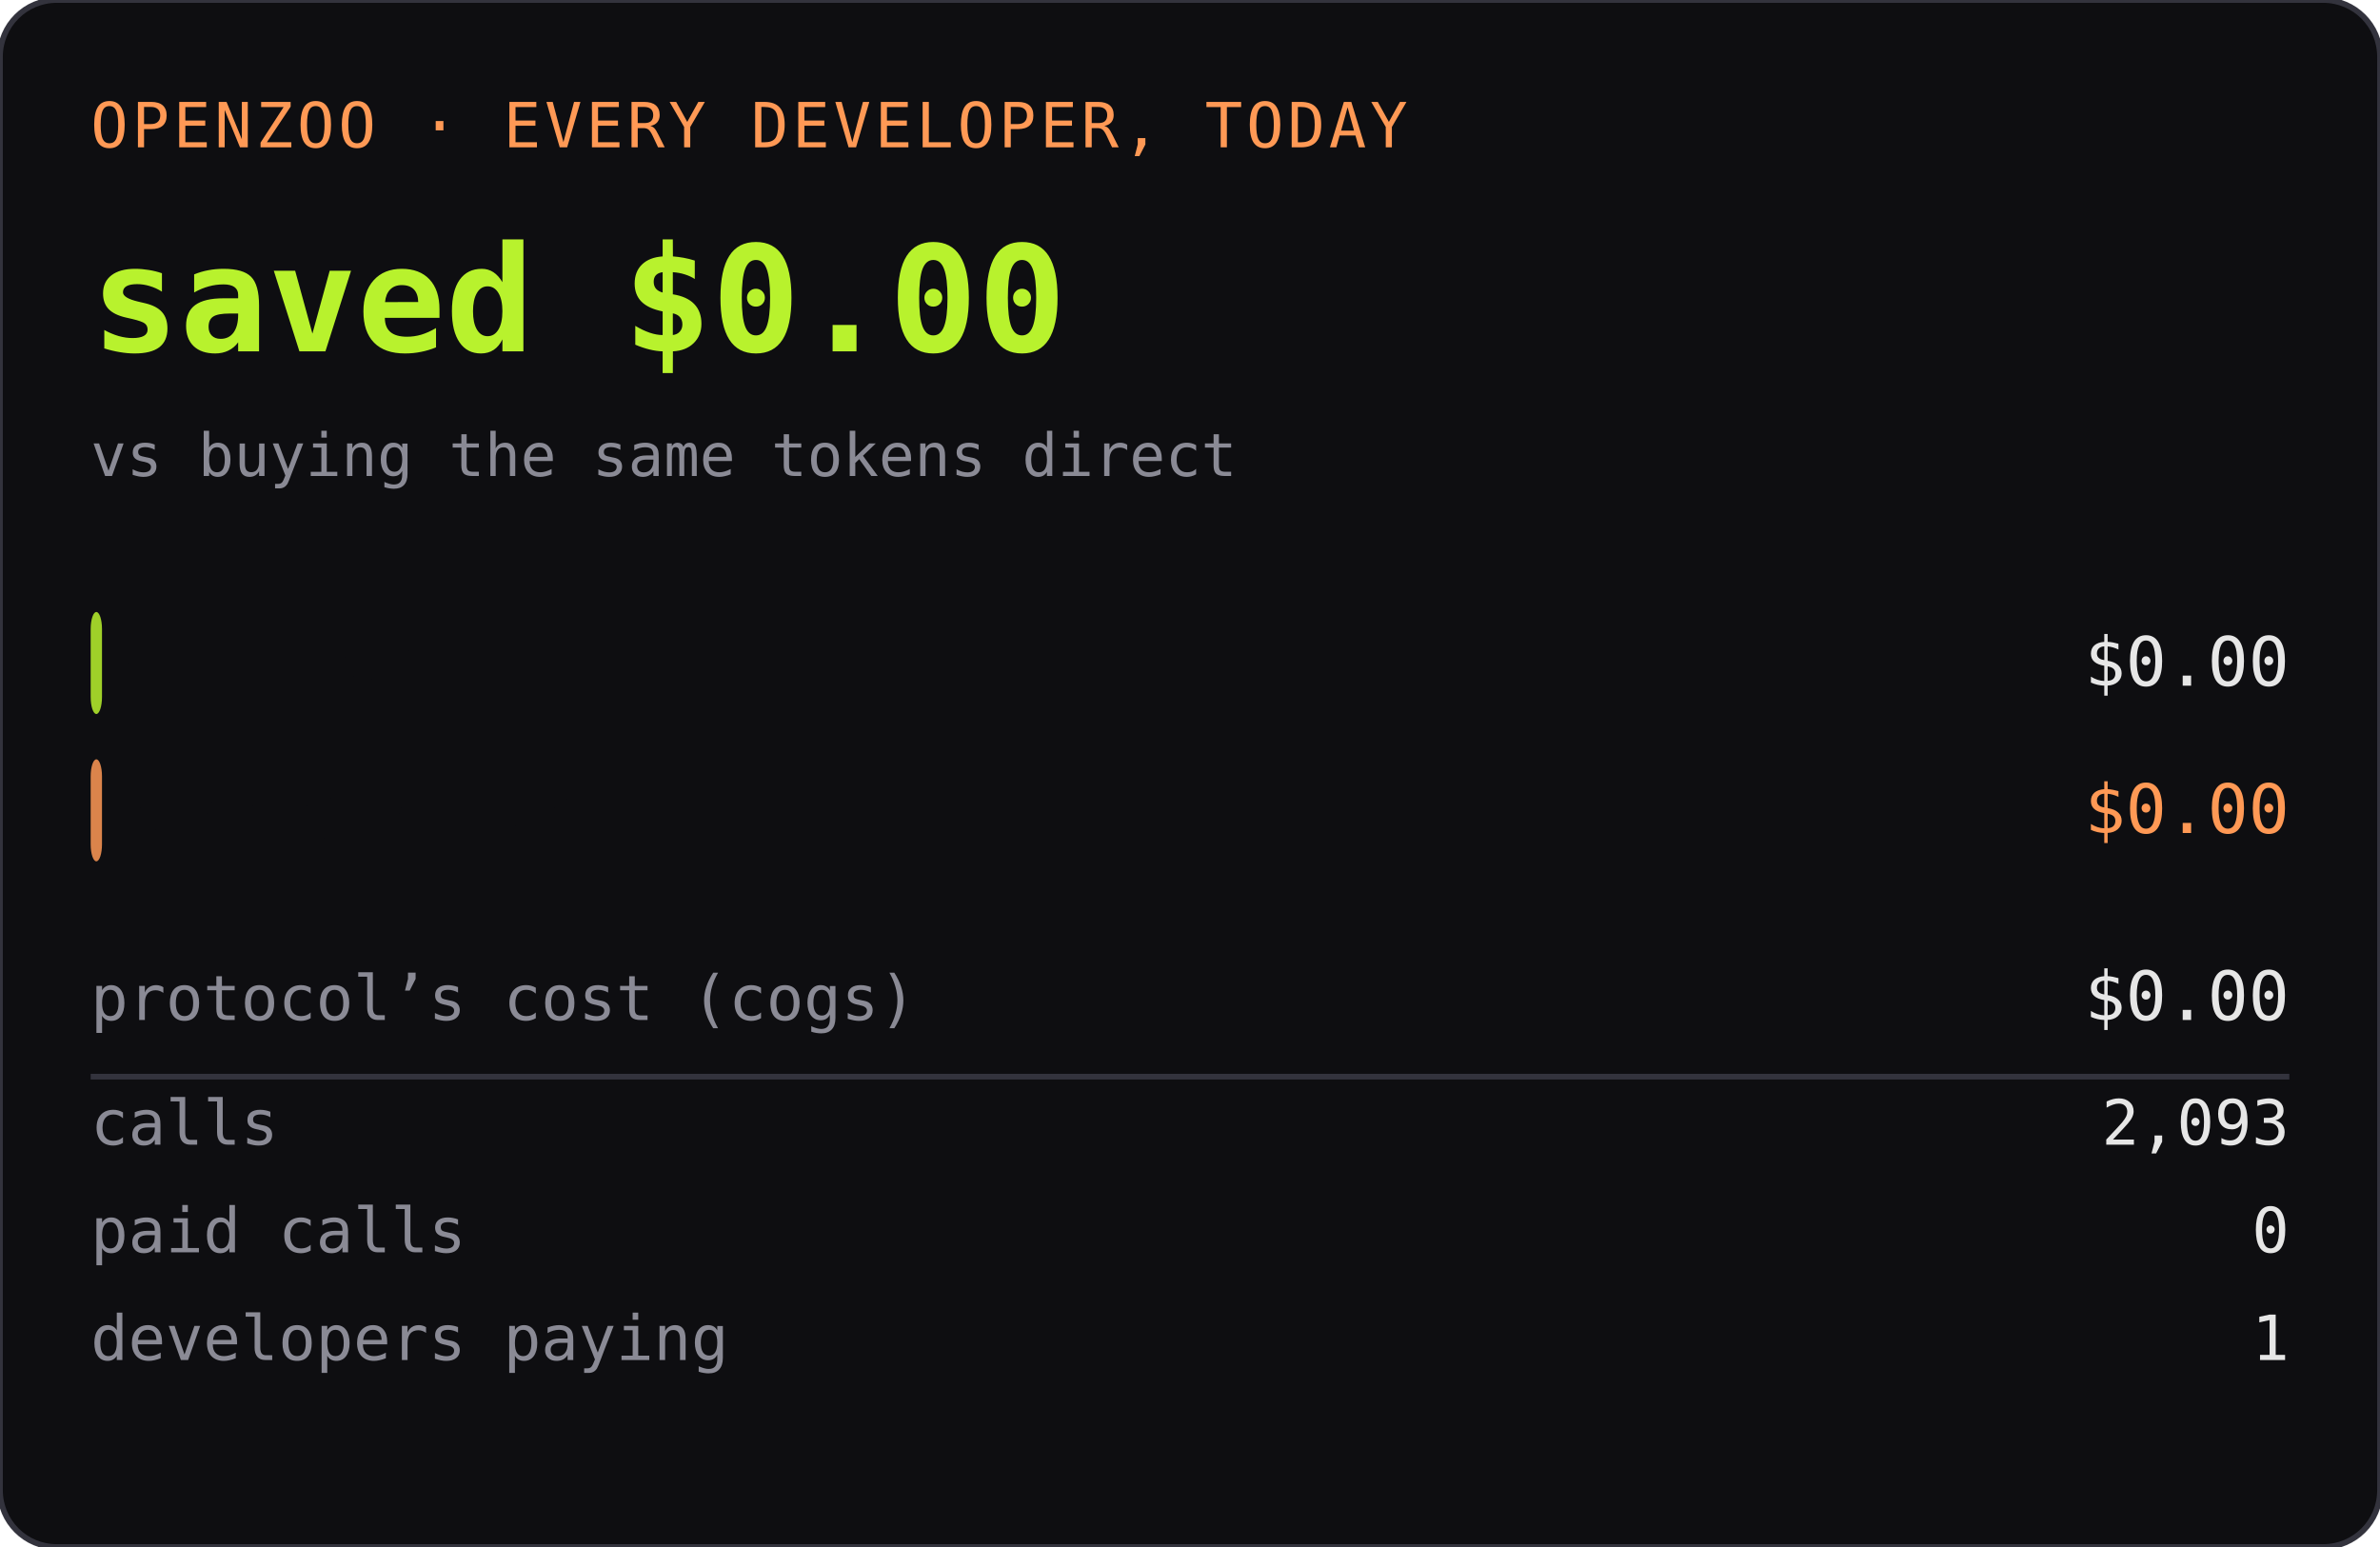
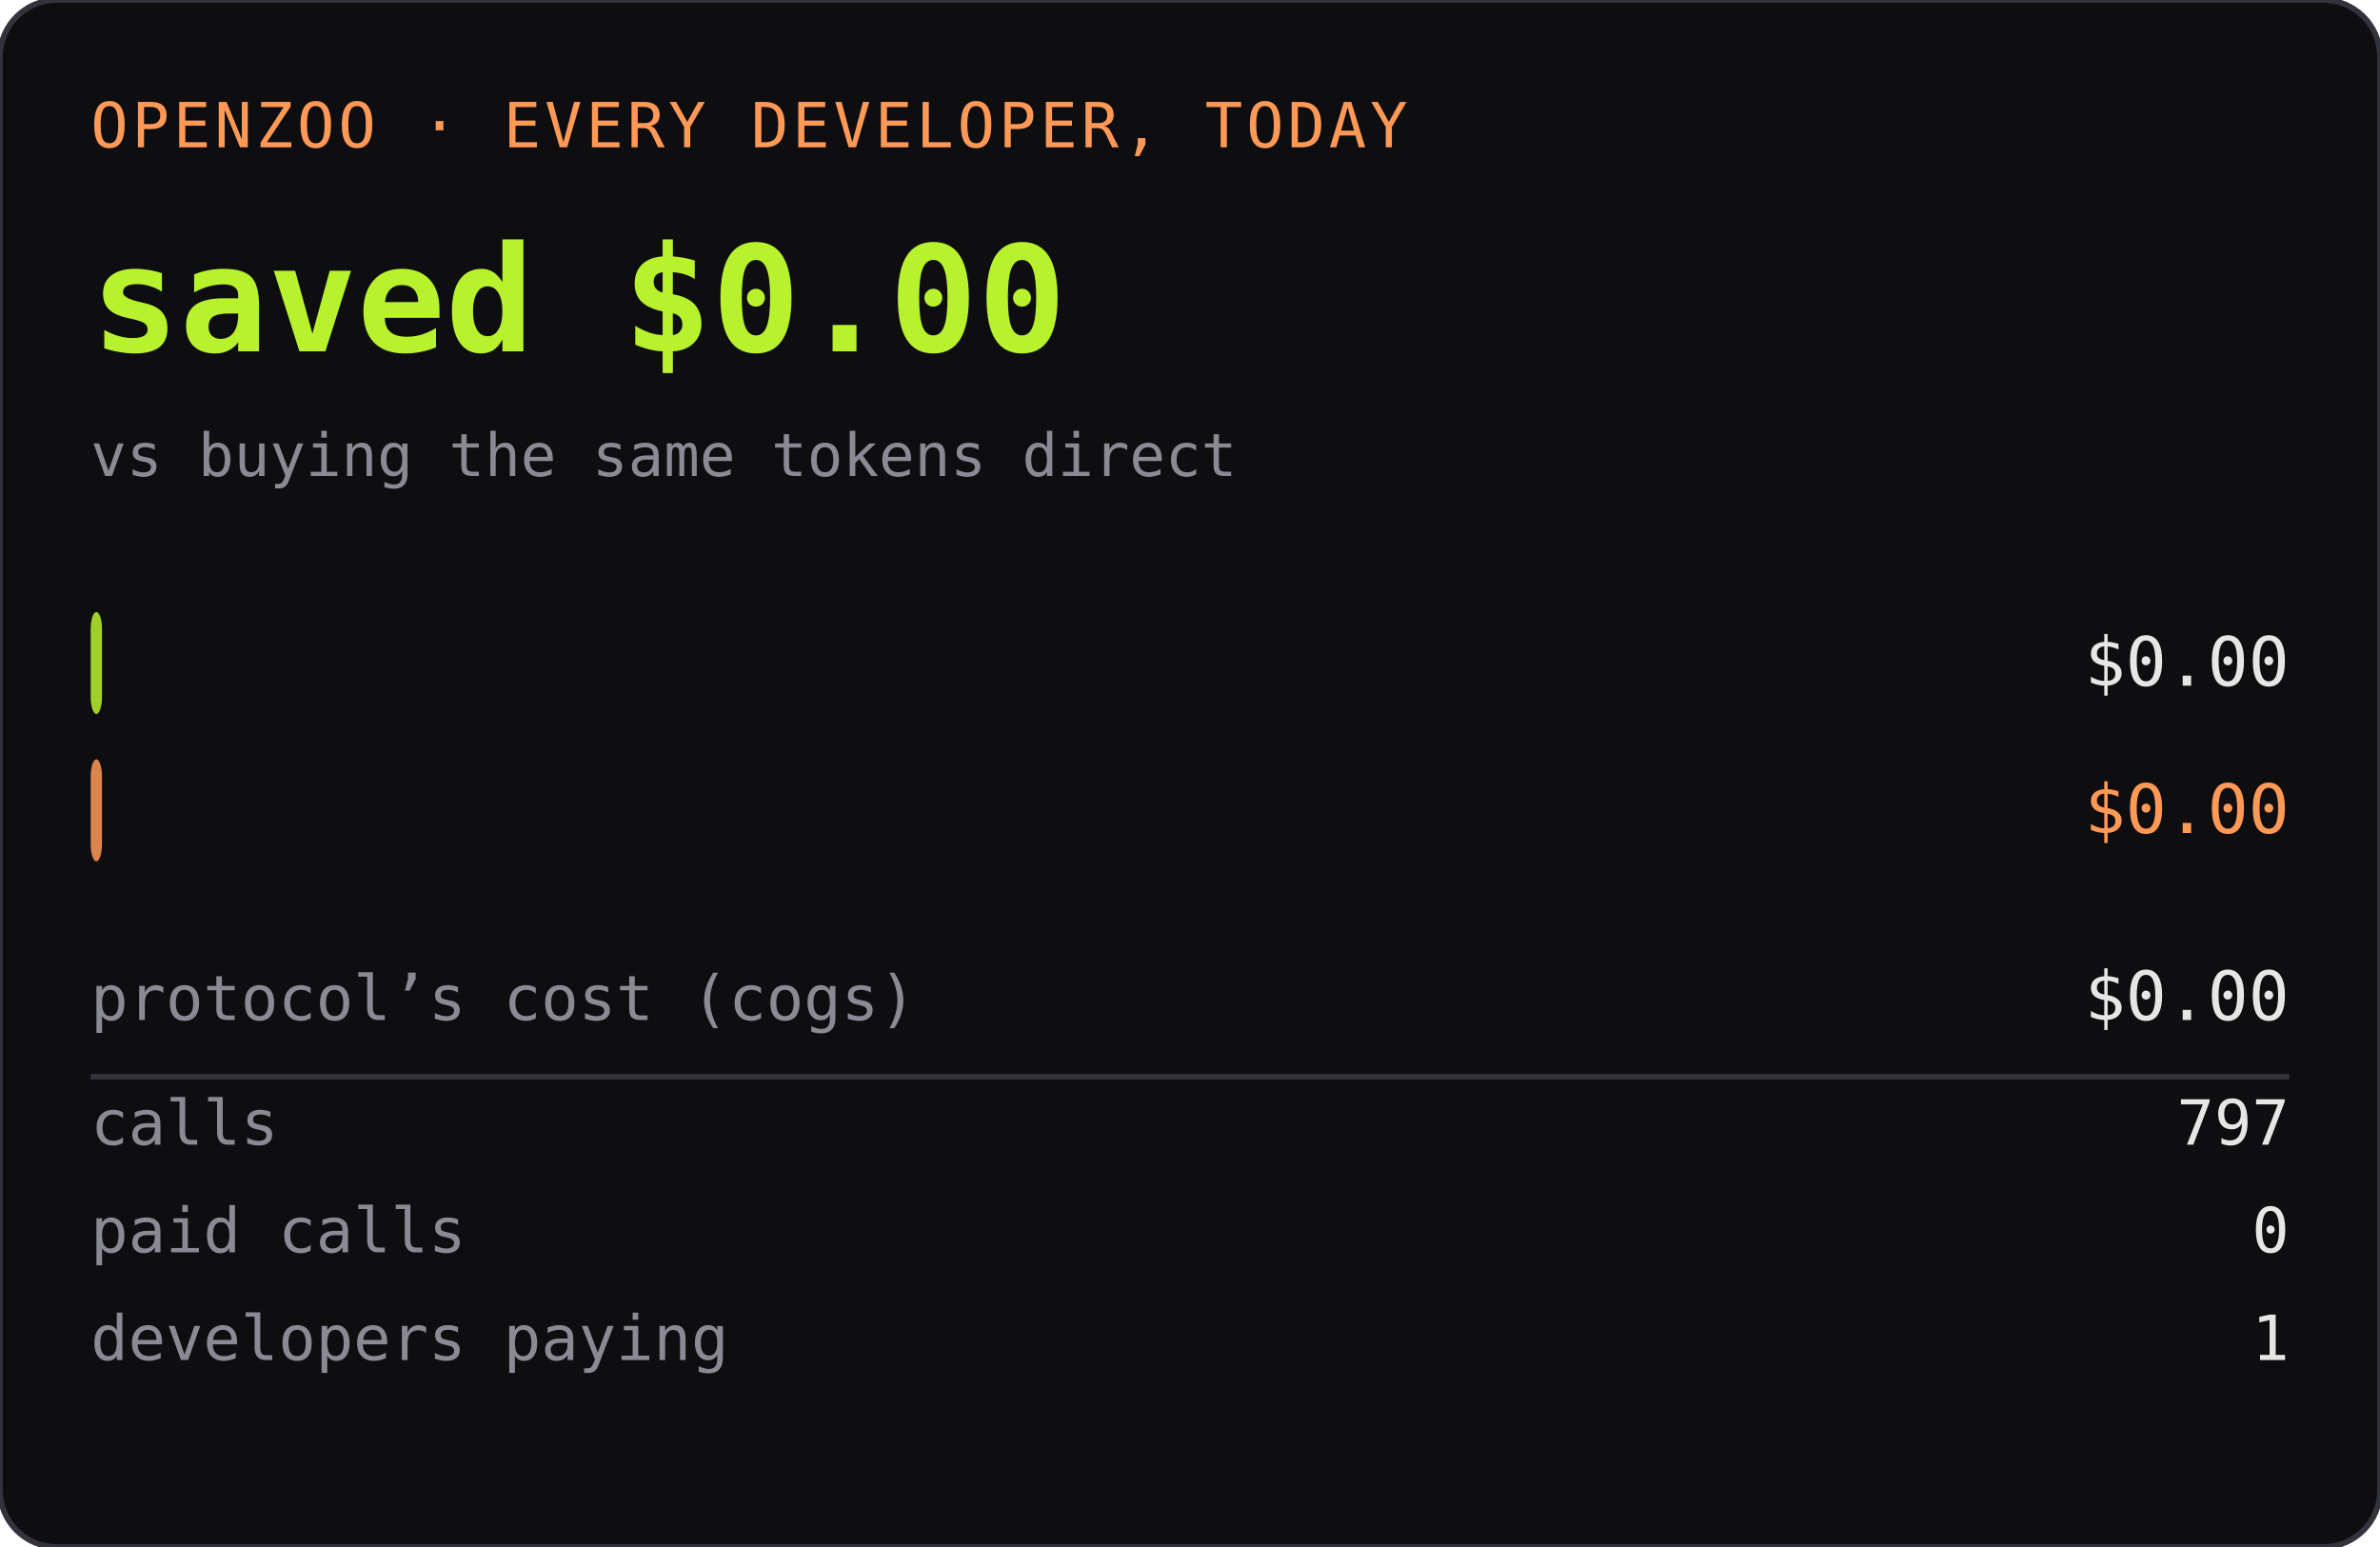
<svg xmlns="http://www.w3.org/2000/svg" width="420" height="273" role="img" aria-label="OPENZOO · EVERY DEVELOPER, TODAY">
  <rect width="420" height="273" rx="10" fill="#0e0e11" />
  <rect width="420" height="273" rx="10" fill="none" stroke="#33333d" />
  <text x="16" y="26" font-family="ui-monospace,SFMono-Regular,Menlo,monospace" font-size="11" fill="#ff9955" letter-spacing="0.06em">OPENZOO · EVERY DEVELOPER, TODAY</text>
  <text x="16" y="62" font-family="ui-monospace,SFMono-Regular,Menlo,monospace" font-size="26" font-weight="600" fill="#b8f22d">saved $0.00</text>
  <text x="404" y="62" text-anchor="end" font-family="ui-monospace,SFMono-Regular,Menlo,monospace" font-size="26" font-weight="600" fill="#b8f22d" />
  <text x="16" y="84" font-family="ui-monospace,SFMono-Regular,Menlo,monospace" font-size="10.5" fill="#8a8a95">vs buying the same tokens direct</text>
  <rect x="16" y="108" width="2" height="18" rx="3" fill="#b8f22d" opacity="0.85" />
  <text x="22" y="121" font-family="ui-monospace,SFMono-Regular,Menlo,monospace" font-size="11" fill="#0e0e11" font-weight="600">dev spent</text>
  <text x="404" y="121" text-anchor="end" font-family="ui-monospace,SFMono-Regular,Menlo,monospace" font-size="12" fill="#e6e6e6">$0.00</text>
  <rect x="16" y="134" width="2" height="18" rx="3" fill="#ff9955" opacity="0.85" />
  <text x="22" y="147" font-family="ui-monospace,SFMono-Regular,Menlo,monospace" font-size="11" fill="#0e0e11" font-weight="600">buying direct</text>
  <text x="404" y="147" text-anchor="end" font-family="ui-monospace,SFMono-Regular,Menlo,monospace" font-size="12" fill="#ff9955">$0.00</text>
  <text x="16" y="180" font-family="ui-monospace,SFMono-Regular,Menlo,monospace" font-size="11" fill="#8a8a95">protocol’s cost (cogs)</text>
  <text x="404" y="180" text-anchor="end" font-family="ui-monospace,SFMono-Regular,Menlo,monospace" font-size="12" fill="#e6e6e6">$0.00</text>
  <line x1="16" y1="190" x2="404" y2="190" stroke="#33333d" />
  <text x="16" y="202" font-family="ui-monospace,SFMono-Regular,Menlo,monospace" font-size="11" fill="#8a8a95">calls</text>
-   <text x="404" y="202" text-anchor="end" font-family="ui-monospace,SFMono-Regular,Menlo,monospace" font-size="11" fill="#e6e6e6">2,093</text>
+   <text x="404" y="202" text-anchor="end" font-family="ui-monospace,SFMono-Regular,Menlo,monospace" font-size="11" fill="#e6e6e6">797</text>
  <text x="16" y="221" font-family="ui-monospace,SFMono-Regular,Menlo,monospace" font-size="11" fill="#8a8a95">paid calls</text>
  <text x="404" y="221" text-anchor="end" font-family="ui-monospace,SFMono-Regular,Menlo,monospace" font-size="11" fill="#e6e6e6">0</text>
  <text x="16" y="240" font-family="ui-monospace,SFMono-Regular,Menlo,monospace" font-size="11" fill="#8a8a95">developers paying</text>
  <text x="404" y="240" text-anchor="end" font-family="ui-monospace,SFMono-Regular,Menlo,monospace" font-size="11" fill="#e6e6e6">1</text>
</svg>
